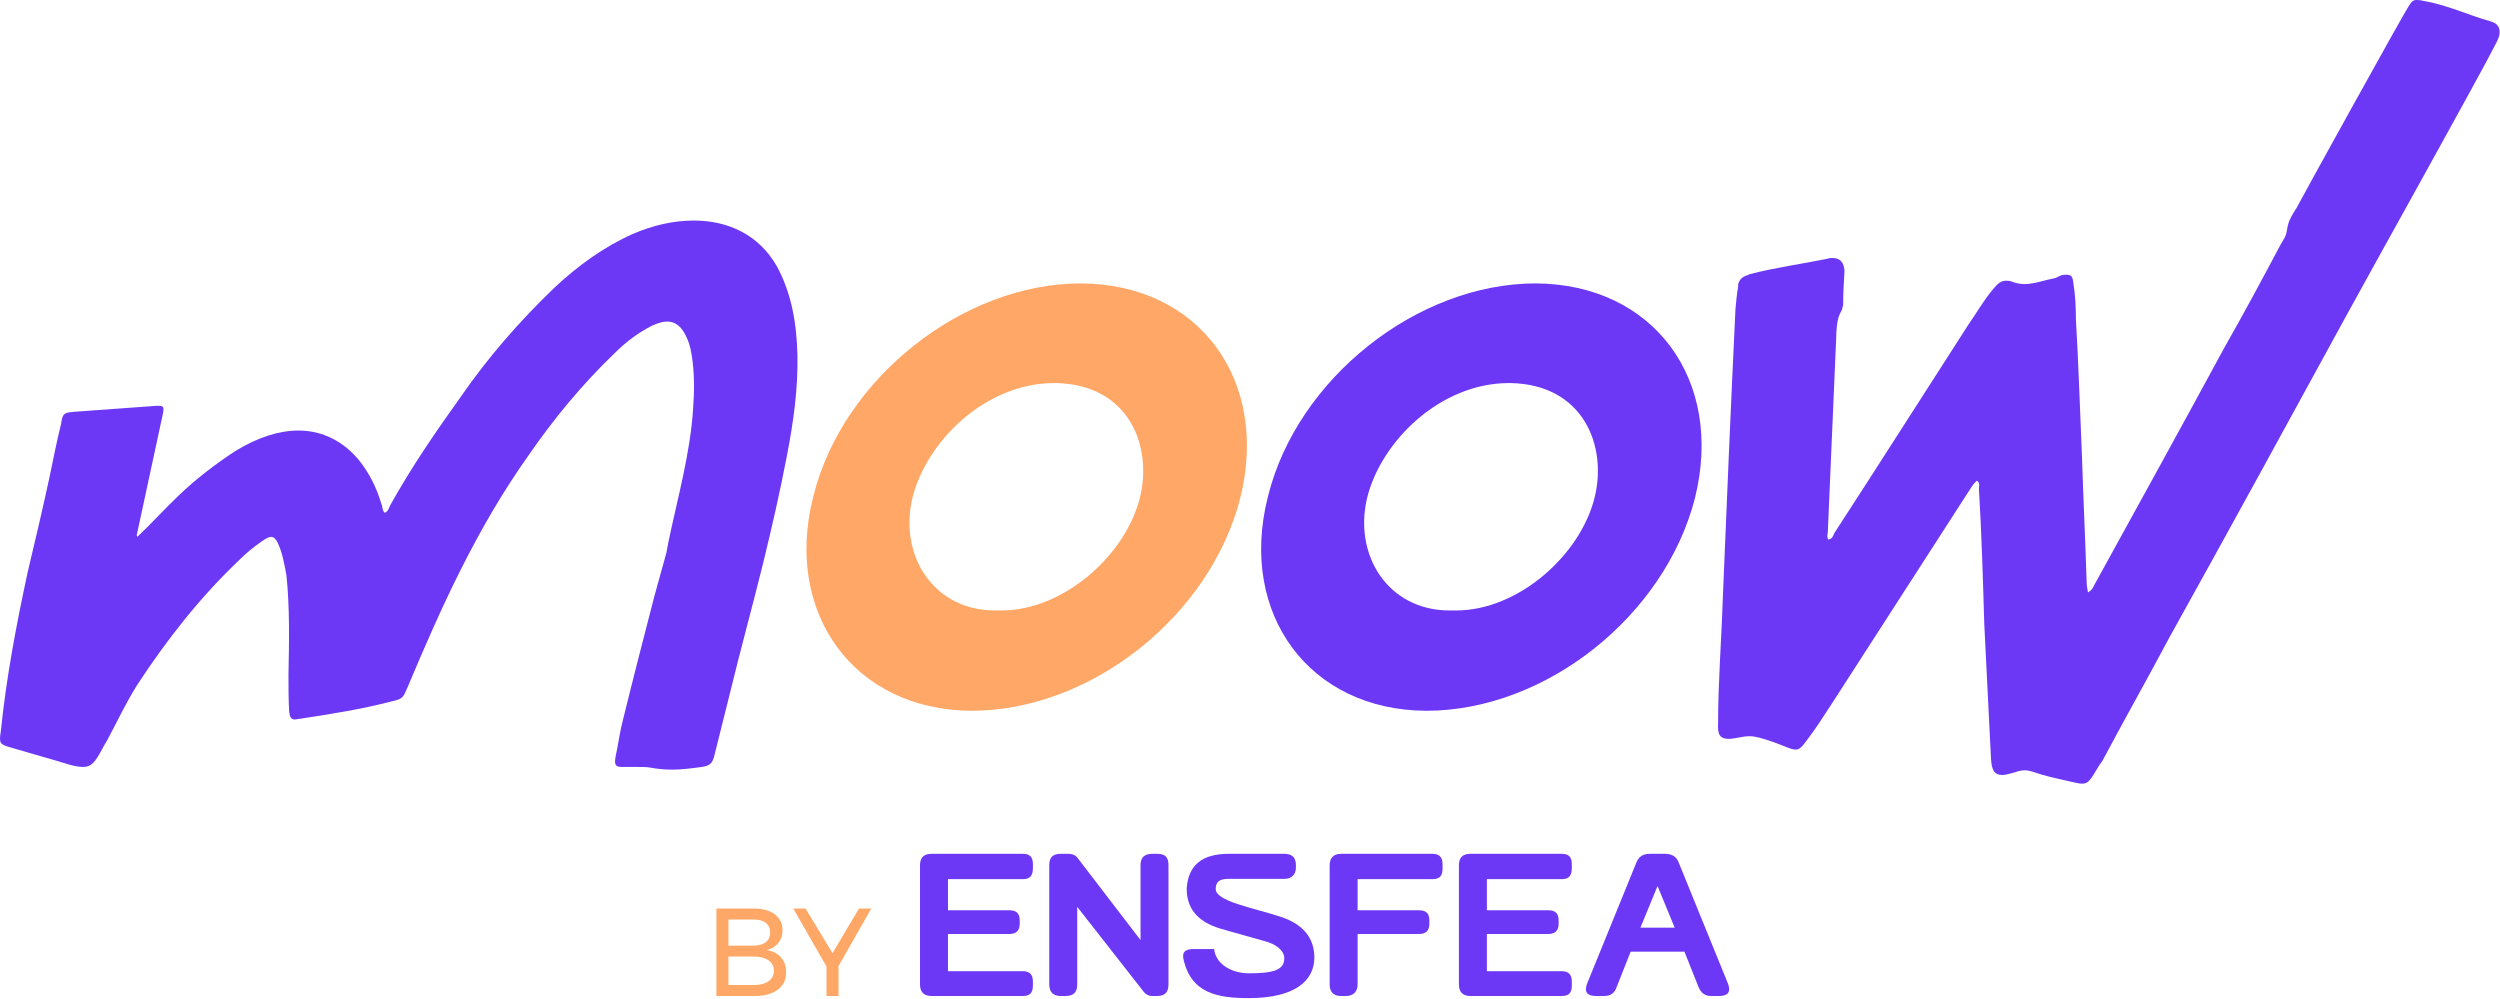
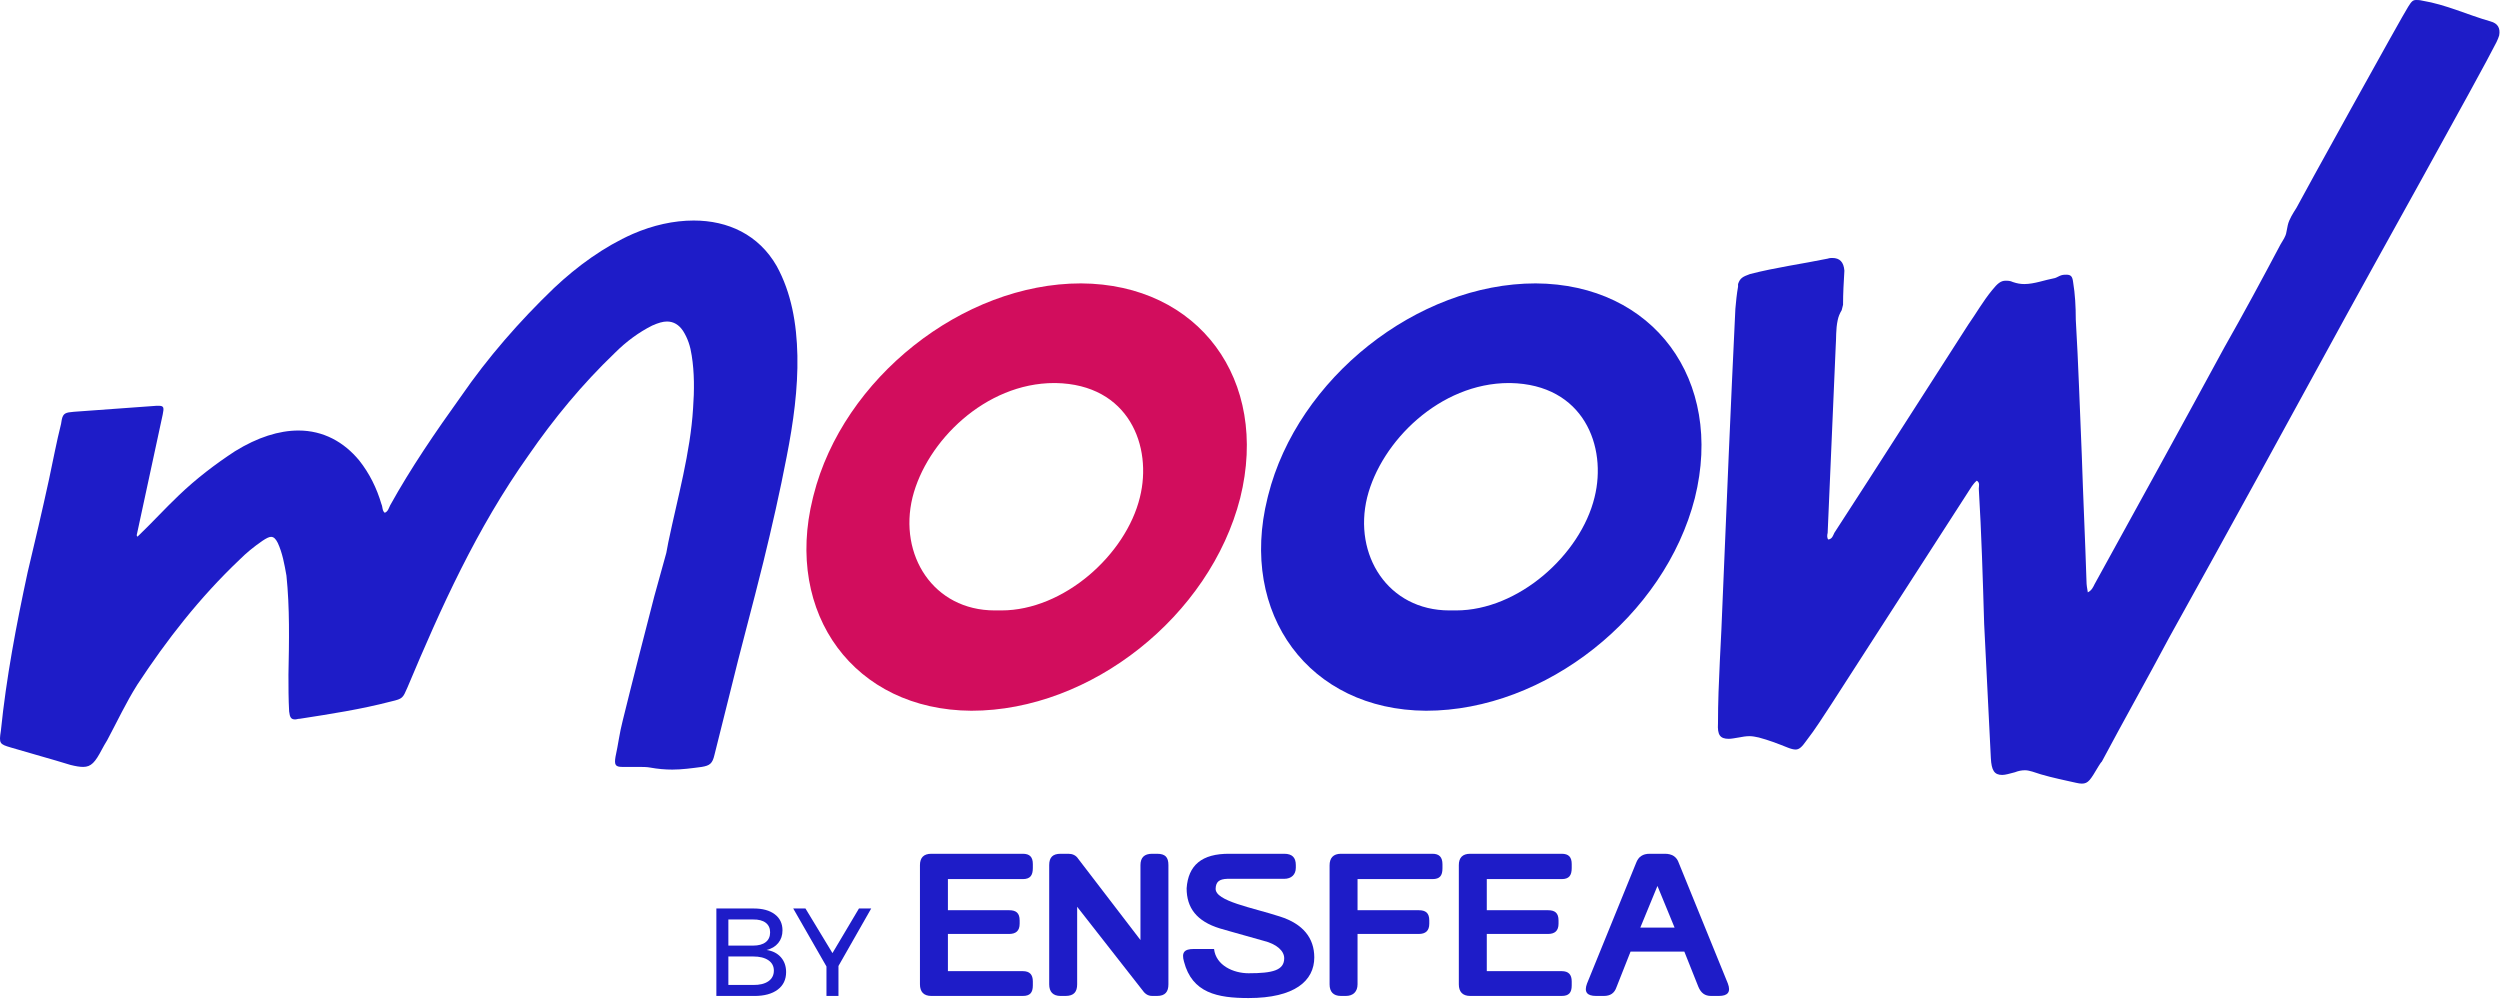
- <svg xmlns="http://www.w3.org/2000/svg" xmlns:ns1="https://www.affinity.studio/" width="100%" height="100%" viewBox="0 0 6434 2571" version="1.1" xml:space="preserve" style="fill-rule:evenodd;clip-rule:evenodd;stroke-linejoin:round;stroke-miterlimit:2;">
-   <rect id="Page-1" ns1:id="Page 1" x="-2138.387" y="-5570.458" width="10334.654" height="14616.146" style="fill:none;" />
-   <g id="Calque-1" ns1:id="Calque 1">
-     <path d="M460.121,1275.025c44.775,-43.037 94.688,-80.921 144.6,-113.629c58.508,-36.129 113.592,-53.35 163.508,-53.35c63.679,0 117.067,29.271 156.633,77.467c25.817,32.708 44.758,70.575 56.825,111.892c3.438,6.875 1.7,17.204 8.592,22.363c8.613,-3.438 10.329,-12.029 13.767,-18.925c53.35,-96.387 117.05,-189.358 182.446,-280.571c68.854,-99.825 149.742,-192.779 239.271,-278.837c60.242,-56.825 129.096,-106.738 203.108,-139.429c51.65,-22.379 105,-34.425 156.633,-34.425c87.796,0 166.963,36.146 213.438,117.029c37.867,68.854 51.633,148.037 53.35,230.658c1.717,84.342 -10.312,172.133 -27.554,259.913c-17.204,89.513 -37.846,180.729 -60.225,271.963c-27.533,111.892 -58.542,223.75 -86.075,337.379l-39.583,158.333c-5.158,22.379 -12.033,27.55 -32.708,30.992c-25.8,3.454 -51.633,6.892 -75.712,6.892c-18.942,0 -37.883,-1.737 -56.821,-5.175c-8.596,-1.717 -20.642,-1.717 -30.971,-1.717l-41.3,0c-17.237,0 -20.675,-5.158 -17.237,-25.817c6.908,-30.971 10.329,-61.946 18.942,-94.654c25.833,-105 53.367,-211.717 80.921,-318.454c10.313,-37.862 20.642,-74.008 30.971,-111.892l5.175,-27.533c24.096,-115.296 56.771,-230.642 63.679,-344.254c3.438,-46.458 3.438,-92.933 -3.437,-135.971c-3.471,-24.096 -10.329,-44.758 -22.379,-63.679c-10.329,-15.504 -24.096,-24.096 -41.304,-24.096c-10.346,0 -22.396,3.437 -37.883,10.329c-34.446,17.204 -67.138,41.304 -96.388,70.575c-84.358,80.904 -156.633,168.662 -222.05,263.35c-134.271,189.342 -225.488,392.45 -311.546,597.275c-12.05,27.533 -12.05,29.271 -41.321,36.146c-79.183,20.658 -158.333,32.708 -235.8,44.742c-5.154,0 -8.629,1.737 -12.05,1.737c-10.346,0 -13.783,-5.175 -15.488,-20.642c-1.737,-31.008 -1.737,-63.717 -1.737,-94.688c1.737,-86.058 3.437,-172.117 -5.158,-254.742c-5.175,-29.271 -10.329,-58.542 -22.379,-84.342c-5.154,-10.346 -10.329,-15.504 -17.204,-15.504c-5.175,0 -12.067,3.454 -22.396,10.329c-22.379,15.504 -41.283,30.971 -58.525,48.213c-103.263,98.092 -187.604,206.546 -263.333,321.875c-29.271,46.458 -51.65,94.654 -77.446,142.846c-5.175,8.629 -10.329,17.221 -13.804,24.096c-17.204,32.708 -27.533,44.758 -48.175,44.758c-8.613,0 -18.942,-1.721 -32.708,-5.158c-49.912,-15.487 -101.562,-29.271 -153.179,-44.758c-29.271,-8.612 -31.008,-10.313 -25.833,-43.021c13.767,-135.988 39.583,-271.963 68.854,-407.933c18.925,-79.183 37.867,-160.104 55.071,-239.254c10.346,-48.213 18.942,-94.688 30.992,-142.883l1.717,-10.329c3.438,-17.221 10.329,-18.942 30.971,-20.658c72.292,-5.158 142.883,-10.329 213.454,-15.488l5.175,0c13.767,0 13.767,5.154 10.312,22.379c-22.379,103.283 -44.758,206.546 -67.138,311.546c0,0 1.738,0 1.738,3.438c37.846,-36.146 70.554,-72.292 106.7,-106.7" style="fill:#6c38f5;fill-rule:nonzero;" />
-     <path d="M2933.767,1280.192c32.708,-130.833 -27.533,-290.904 -216.892,-294.358l-3.421,0c-177.292,0 -328.767,149.758 -364.896,294.358c-36.146,148.004 53.35,290.883 211.717,290.883l17.204,0c160.071,0 320.137,-142.883 356.283,-290.883m-433.75,549.079c-301.233,-1.737 -481.946,-249.6 -407.933,-547.379l1.7,-6.875c75.762,-301.233 383.871,-545.642 688.508,-545.642c302.95,1.717 485.4,247.867 409.671,552.517c-77.446,302.95 -383.838,547.379 -691.946,547.379" style="fill:#ffa766;fill-rule:nonzero;" />
-     <path d="M4103.917,1280.192c32.708,-130.833 -27.533,-290.904 -216.892,-294.358l-3.438,0c-177.275,0 -328.75,149.758 -364.879,294.358c-36.146,148.004 53.35,290.883 211.717,290.883l17.204,0c160.071,0 320.137,-142.883 356.283,-290.883m-433.75,549.079c-301.233,-1.737 -481.946,-249.6 -407.933,-547.379l1.7,-6.875c75.746,-301.233 383.871,-545.642 688.508,-545.642c302.95,1.717 485.4,247.867 409.671,552.517c-77.446,302.95 -383.838,547.379 -691.946,547.379" style="fill:#6c38f5;fill-rule:nonzero;" />
-     <path d="M5065.413,1266.425l-352.846,547.346c-20.642,31.008 -39.583,61.979 -63.696,92.95c-12.033,17.204 -18.925,22.379 -27.533,22.379c-5.175,0 -12.033,-1.7 -20.642,-5.175c-25.833,-10.312 -48.212,-18.942 -74.012,-25.8c-8.613,-1.737 -15.504,-3.438 -24.113,-3.438c-8.592,0 -18.925,1.7 -27.533,3.438c-10.329,1.721 -18.942,3.421 -25.833,3.421c-22.379,0 -29.254,-10.329 -27.533,-39.567c0,-106.737 8.629,-213.454 12.05,-320.154c10.346,-249.583 20.642,-497.446 32.708,-747.05c1.721,-18.925 3.438,-37.862 6.875,-56.787l0,-6.892c5.175,-15.488 12.067,-18.942 30.992,-25.817c67.133,-17.204 132.55,-25.833 199.671,-39.6c5.175,-1.721 8.613,-1.721 12.033,-1.721c18.942,0 29.271,10.346 31.008,32.708c-1.737,29.271 -3.454,58.525 -3.454,87.796l-3.438,13.767c-5.175,8.592 -8.613,17.204 -10.329,25.817c-5.175,24.096 -3.438,46.475 -5.175,68.854c-6.875,160.071 -13.75,318.437 -20.642,478.525c-1.738,6.858 -1.738,13.767 1.737,17.204c10.296,-1.737 12.029,-10.346 15.467,-17.204c115.329,-177.308 228.925,-356.321 344.254,-535.329c20.658,-29.271 37.883,-60.242 61.979,-89.513c13.767,-17.204 22.379,-24.079 34.408,-24.079c5.175,0 12.067,0 18.942,3.438c10.329,3.438 18.942,5.158 29.271,5.158c25.817,0 51.65,-10.329 79.183,-15.488c5.137,-1.717 10.312,-5.175 15.471,-6.892c5.175,-1.721 10.346,-1.721 13.767,-1.721c12.05,0 15.504,5.158 17.221,18.942c5.154,30.971 6.892,63.679 6.892,96.388c6.875,115.312 10.329,232.363 15.467,349.408c3.471,108.454 8.629,215.154 12.067,323.613c0,10.313 1.738,18.942 3.438,29.254c10.329,-5.175 13.767,-13.783 17.204,-20.642c111.892,-203.125 223.783,-406.233 333.942,-609.342c49.913,-87.796 98.108,-177.292 144.583,-265.088c6.892,-12.029 13.767,-20.642 15.504,-32.708l3.421,-17.204c3.438,-15.488 13.783,-30.971 22.379,-44.742c10.329,-20.658 273.837,-497.012 287.604,-517.675c8.613,-13.783 12.05,-17.204 20.642,-17.204c3.438,-0 8.613,-0 15.504,1.721c61.963,10.329 115.329,36.146 175.554,53.35c18.942,5.175 25.833,17.204 22.396,36.146c-1.738,5.175 -3.454,10.329 -6.892,17.221c-41.321,82.621 -340.954,619.221 -385.712,701.842c-151.475,277.117 -302.933,554.237 -456.146,829.638c-56.787,106.738 -117.033,213.454 -173.837,320.154c-3.438,3.454 -5.175,6.892 -8.613,12.067c-20.642,34.408 -25.8,44.742 -43.037,44.742c-8.592,0 -18.904,-3.438 -36.146,-6.875c-30.971,-6.892 -61.946,-13.767 -91.217,-24.096c-6.875,-1.737 -12.05,-3.438 -18.942,-3.438c-8.592,0 -17.204,1.7 -25.817,5.138c-13.767,3.471 -24.096,6.908 -32.692,6.908c-20.642,0 -27.554,-12.05 -29.254,-43.054l-17.242,-345.954c-3.421,-115.329 -6.858,-232.379 -13.767,-347.708c0,-6.875 3.471,-15.467 -5.154,-20.642c-10.312,8.612 -15.488,18.942 -22.379,29.271" style="fill:#6c38f5;fill-rule:nonzero;" />
-     <path d="M2439.688,2262.567l0,80.104l157.5,0c17.637,0 27.154,6.787 27.154,26.475l0,8.142c0,18.333 -9.512,26.475 -27.154,26.475l-157.5,0l0,95.729l192.796,0c17.637,0 25.783,8.821 25.783,26.458l0,10.192c0,19.008 -7.467,27.154 -25.783,27.154l-235.575,0c-19.688,0 -29.183,-10.867 -29.183,-29.879l0,-306.821c0,-19.008 9.496,-29.2 29.183,-29.2l235.575,0c17.637,0 25.783,8.142 25.783,26.475l0,10.192c0,18.992 -6.771,28.508 -25.783,28.508l-192.796,0l0,-0.004Z" style="fill:#6c38f5;fill-rule:nonzero;" />
-     <path d="M3007.208,2226.588l0,306.842c0,19.008 -8.142,29.879 -29.183,29.879l-12.221,0c-12.221,0 -19.688,-6.129 -27.154,-16.979l-166.321,-212.483l0,199.583c0,19.008 -8.142,29.879 -29.879,29.879l-12.883,0c-19.688,0 -29.2,-10.867 -29.2,-29.879l0,-306.842c0,-20.362 9.512,-29.183 29.2,-29.183l20.346,0c9.513,0 19.029,3.383 25.121,12.9l160.225,209.079l0,-192.796c0,-19.688 10.175,-29.183 29.862,-29.183l12.9,0c21.042,0 29.183,8.821 29.183,29.183" style="fill:#6c38f5;fill-rule:nonzero;" />
-     <path d="M3164.717,2197.396l140.521,0c20.362,0 29.879,9.496 29.879,29.183l0,6.787c0,17.658 -11.546,28.508 -29.879,28.508l-146.633,0c-20.362,0.696 -29.183,7.483 -29.863,25.121c-1.354,32.588 95.033,48.887 165.642,71.963c59.742,19.008 88.246,55.675 88.246,105.225c0,60.417 -50.921,104.55 -169.046,104.55c-80.104,0 -145.258,-12.9 -166.3,-93.7c-6.787,-23.75 0.675,-32.571 25.104,-32.571l52.275,0c4.758,42.083 49.567,62.446 88.925,62.446c61.787,0 91.65,-7.467 91.65,-38.696c0,-19.008 -19.688,-36.65 -52.95,-44.808c-75.346,-21.042 -112.692,-31.892 -112.692,-31.892c-59.721,-18.333 -85.537,-52.95 -85.537,-103.196c4.079,-59.062 38.717,-89.6 110.658,-88.925" style="fill:#6c38f5;fill-rule:nonzero;" />
-     <path d="M3493.975,2262.567l0,80.104l157.5,0c17.637,0 27.154,6.787 27.154,26.475l0,8.142c0,18.333 -9.513,26.475 -27.154,26.475l-157.5,0l0,129.654c0,19.008 -11.546,29.879 -29.879,29.879l-12.9,0c-19.688,0 -29.183,-10.867 -29.183,-29.879l0,-306.146c0,-19.008 9.496,-29.879 29.183,-29.879l235.575,0c17.637,0 25.783,8.838 25.783,27.154l0,10.192c0,19.008 -6.771,27.829 -25.783,27.829l-192.796,0Z" style="fill:#6c38f5;fill-rule:nonzero;" />
-     <path d="M3826.625,2262.567l0,80.104l157.5,0c17.637,0 27.154,6.787 27.154,26.475l0,8.142c0,18.333 -9.513,26.475 -27.154,26.475l-157.5,0l0,95.729l192.796,0c17.637,0 25.783,8.821 25.783,26.458l0,10.192c0,19.008 -7.467,27.154 -25.783,27.154l-235.575,0c-19.688,0 -29.183,-10.867 -29.183,-29.879l0,-306.821c0,-19.008 9.496,-29.2 29.183,-29.2l235.575,0c17.637,0 25.783,8.142 25.783,26.475l0,10.192c0,18.992 -6.771,28.508 -25.783,28.508l-192.796,0l0,-0.004Z" style="fill:#6c38f5;fill-rule:nonzero;" />
-     <path d="M4309.975,2387.479l-44.113,-107.258l-44.133,107.258l88.246,0Zm-113.367,61.771l-35.971,90.971c-5.433,16.283 -16.3,23.075 -32.588,23.075l-20.363,0c-23.092,0 -31.233,-10.175 -23.092,-31.908l126.267,-310.225c6.113,-16.283 16.979,-23.767 35.312,-23.767l38.679,0c18.333,0 30.554,7.483 35.992,23.767l126.267,310.225c8.142,21.737 0,31.908 -23.092,31.908l-20.367,0c-15.608,0 -25.8,-7.467 -32.587,-23.75l-35.971,-90.296l-138.492,0l0.004,0Z" style="fill:#6c38f5;fill-rule:nonzero;" />
-     <path d="M1977.55,2525.583c9.446,-6.546 14.167,-15.729 14.167,-27.517c0,-11.371 -4.721,-20.279 -14.167,-26.7c-9.425,-6.425 -22.5,-9.633 -39.237,-9.633l-63.679,0l0,73.317l63.679,0c16.737,0.225 29.808,-2.933 39.237,-9.462m-6.892,-100.696c7.604,-5.887 11.425,-14.304 11.425,-25.242c0,-10.729 -3.821,-18.975 -11.425,-24.775c-7.621,-5.779 -18.404,-8.575 -32.346,-8.35l-63.679,0l0,67.221l63.679,0c13.942,0 24.721,-2.95 32.346,-8.854m23.454,-71.717c13.196,9.967 19.808,23.767 19.808,41.338c0,12.862 -3.663,23.733 -10.954,32.637c-7.292,8.888 -17.258,14.863 -29.912,17.846c15.642,2.379 27.933,8.646 36.842,18.804c8.887,10.225 13.35,22.9 13.35,38.125c0,19.304 -7.258,34.375 -21.717,45.192c-14.479,10.833 -34.479,16.25 -60,16.25l-97.779,0l0,-225.138l96.179,0c22.933,0 41.008,4.983 54.183,14.95" style="fill:#ffa766;fill-rule:nonzero;" />
-     <path d="M2242.271,2338.217l-84.271,147.967l0,77.171l-30.883,0l0,-75.883l-85.554,-149.254l31.508,0l69.479,114.825l68.196,-114.825l31.529,0l-0.004,0Z" style="fill:#ffa766;fill-rule:nonzero;" />
-   </g>
+ <svg xmlns="http://www.w3.org/2000/svg" width="100%" height="100%" viewBox="0 0 2059 822" version="1.1" xml:space="preserve" style="fill-rule:evenodd;clip-rule:evenodd;stroke-linejoin:round;stroke-miterlimit:2;">
+   <path id="path1" fill="#1e1cc8" d="M147.239,408.008c14.328,-13.772 30.3,-25.894 46.272,-36.361c18.722,-11.561 36.35,-17.072 52.322,-17.072c20.378,0 37.461,9.367 50.122,24.789c8.261,10.467 14.322,22.583 18.183,35.806c1.1,2.2 0.544,5.506 2.75,7.156c2.756,-1.1 3.306,-3.85 4.406,-6.056c17.072,-30.844 37.456,-60.594 58.383,-89.783c22.033,-31.944 47.917,-61.689 76.567,-89.228c19.278,-18.183 41.311,-34.156 64.994,-44.617c16.528,-7.161 33.6,-11.017 50.122,-11.017c28.094,0 53.428,11.567 68.3,37.45c12.117,22.033 16.522,47.372 17.072,73.811c0.55,26.989 -3.3,55.083 -8.817,83.172c-5.506,28.644 -12.111,57.833 -19.272,87.028c-8.811,35.806 -18.733,71.6 -27.544,107.961l-12.667,50.667c-1.65,7.161 -3.85,8.817 -10.467,9.917c-8.256,1.106 -16.522,2.206 -24.228,2.206c-6.061,0 -12.122,-0.556 -18.183,-1.656c-2.75,-0.55 -6.606,-0.55 -9.911,-0.55l-13.217,0c-5.517,0 -6.617,-1.65 -5.517,-8.261c2.211,-9.911 3.306,-19.822 6.061,-30.289c8.267,-33.6 17.078,-67.75 25.894,-101.906c3.3,-12.117 6.606,-23.683 9.911,-35.806l1.656,-8.811c7.711,-36.894 18.167,-73.806 20.378,-110.161c1.1,-14.867 1.1,-29.739 -1.1,-43.511c-1.111,-7.711 -3.306,-14.322 -7.161,-20.378c-3.306,-4.961 -7.711,-7.711 -13.217,-7.711c-3.311,0 -7.167,1.1 -12.122,3.306c-11.022,5.506 -21.483,13.217 -30.844,22.583c-26.994,25.889 -50.122,53.972 -71.056,84.272c-42.967,60.589 -72.156,125.583 -99.694,191.128c-3.856,8.811 -3.856,9.367 -13.222,11.567c-25.339,6.611 -50.667,10.467 -75.456,14.317c-1.65,0 -2.761,0.556 -3.856,0.556c-3.311,0 -4.411,-1.656 -4.956,-6.606c-0.556,-9.922 -0.556,-20.389 -0.556,-30.3c0.556,-27.539 1.1,-55.078 -1.65,-81.517c-1.656,-9.367 -3.306,-18.733 -7.161,-26.989c-1.65,-3.311 -3.306,-4.961 -5.506,-4.961c-1.656,0 -3.861,1.106 -7.167,3.306c-7.161,4.961 -13.211,9.911 -18.728,15.428c-33.044,31.389 -60.033,66.094 -84.267,103c-9.367,14.867 -16.528,30.289 -24.783,45.711c-1.656,2.761 -3.306,5.511 -4.417,7.711c-5.506,10.467 -8.811,14.322 -15.417,14.322c-2.756,0 -6.061,-0.55 -10.467,-1.65c-15.972,-4.956 -32.5,-9.367 -49.017,-14.322c-9.367,-2.756 -9.922,-3.3 -8.267,-13.767c4.406,-43.517 12.667,-87.028 22.033,-130.539c6.056,-25.339 12.117,-51.233 17.622,-76.561c3.311,-15.428 6.061,-30.3 9.917,-45.722l0.55,-3.306c1.1,-5.511 3.306,-6.061 9.911,-6.611c23.133,-1.65 45.722,-3.306 68.306,-4.956l1.656,0c4.406,0 4.406,1.65 3.3,7.161c-7.161,33.05 -14.322,66.094 -21.483,99.694c0,0 0.556,0 0.556,1.1c12.111,-11.567 22.578,-23.133 34.144,-34.144" style="fill-rule:nonzero;" />
+   <path id="path3" fill="#d20d5d" d="M938.805,409.662c10.467,-41.867 -8.811,-93.089 -69.406,-94.194l-1.094,0c-56.733,0 -105.206,47.922 -116.767,94.194c-11.567,47.361 17.072,93.083 67.75,93.083l5.506,0c51.222,0 102.444,-45.722 114.011,-93.083m-138.8,175.706c-96.394,-0.556 -154.222,-79.872 -130.539,-175.161l0.544,-2.2c24.244,-96.394 122.839,-174.606 220.322,-174.606c96.944,0.55 155.328,79.317 131.094,176.806c-24.783,96.944 -122.828,175.161 -221.422,175.161" style="fill-rule:nonzero;" />
+   <path id="path5" fill="#1e1cc8" d="M1313.254,409.662c10.467,-41.867 -8.811,-93.089 -69.406,-94.194l-1.1,0c-56.728,0 -105.2,47.922 -116.761,94.194c-11.567,47.361 17.072,93.083 67.75,93.083l5.506,0c51.222,0 102.444,-45.722 114.011,-93.083m-138.8,175.706c-96.394,-0.556 -154.222,-79.872 -130.539,-175.161l0.544,-2.2c24.239,-96.394 122.839,-174.606 220.322,-174.606c96.944,0.55 155.328,79.317 131.094,176.806c-24.783,96.944 -122.828,175.161 -221.422,175.161" style="fill-rule:nonzero;" />
+   <path id="path7" fill="#1e1cc8" d="M1620.932,405.256l-112.911,175.15c-6.606,9.922 -12.667,19.833 -20.383,29.744c-3.85,5.506 -6.056,7.161 -8.811,7.161c-1.656,0 -3.85,-0.544 -6.606,-1.656c-8.267,-3.3 -15.428,-6.061 -23.683,-8.256c-2.756,-0.556 -4.961,-1.1 -7.717,-1.1c-2.75,0 -6.056,0.544 -8.811,1.1c-3.306,0.55 -6.061,1.094 -8.267,1.094c-7.161,0 -9.361,-3.306 -8.811,-12.661c0,-34.156 2.761,-68.306 3.856,-102.45c3.311,-79.867 6.606,-159.183 10.467,-239.056c0.55,-6.056 1.1,-12.117 2.2,-18.172l0,-2.206c1.656,-4.956 3.861,-6.061 9.917,-8.261c21.483,-5.506 42.417,-8.267 63.894,-12.672c1.656,-0.55 2.756,-0.55 3.85,-0.55c6.061,0 9.367,3.311 9.922,10.467c-0.556,9.367 -1.106,18.728 -1.106,28.094l-1.1,4.406c-1.656,2.75 -2.756,5.506 -3.306,8.261c-1.656,7.711 -1.1,14.872 -1.656,22.033c-2.2,51.222 -4.4,101.9 -6.606,153.128c-0.556,2.194 -0.556,4.406 0.556,5.506c3.294,-0.556 3.85,-3.311 4.95,-5.506c36.906,-56.739 73.256,-114.022 110.161,-171.306c6.611,-9.367 12.122,-19.278 19.833,-28.644c4.406,-5.506 7.161,-7.706 11.011,-7.706c1.656,0 3.861,0 6.061,1.1c3.306,1.1 6.061,1.65 9.367,1.65c8.261,0 16.528,-3.306 25.339,-4.956c1.644,-0.55 3.3,-1.656 4.95,-2.206c1.656,-0.55 3.311,-0.55 4.406,-0.55c3.856,0 4.961,1.65 5.511,6.061c1.65,9.911 2.206,20.378 2.206,30.844c2.2,36.9 3.306,74.356 4.95,111.811c1.111,34.706 2.761,68.85 3.861,103.556c0,3.3 0.556,6.061 1.1,9.361c3.306,-1.656 4.406,-4.411 5.506,-6.606c35.806,-65 71.611,-129.994 106.861,-194.989c15.972,-28.094 31.394,-56.733 46.267,-84.828c2.206,-3.85 4.406,-6.606 4.961,-10.467l1.094,-5.506c1.1,-4.956 4.411,-9.911 7.161,-14.317c3.306,-6.611 87.628,-159.044 92.033,-165.656c2.756,-4.411 3.856,-5.506 6.606,-5.506c1.1,0 2.756,0 4.961,0.55c19.828,3.306 36.906,11.567 56.178,17.072c6.061,1.656 8.267,5.506 7.167,11.567c-0.556,1.656 -1.106,3.306 -2.206,5.511c-13.222,26.439 -109.106,198.15 -123.428,224.589c-48.472,88.678 -96.939,177.356 -145.967,265.483c-18.172,34.156 -37.45,68.306 -55.628,102.45c-1.1,1.106 -1.656,2.206 -2.756,3.861c-6.606,11.011 -8.256,14.317 -13.772,14.317c-2.75,0 -6.05,-1.1 -11.567,-2.2c-9.911,-2.206 -19.822,-4.406 -29.189,-7.711c-2.2,-0.556 -3.856,-1.1 -6.061,-1.1c-2.75,0 -5.506,0.544 -8.261,1.644c-4.406,1.111 -7.711,2.211 -10.461,2.211c-6.606,0 -8.817,-3.856 -9.361,-13.778l-5.517,-110.706c-1.094,-36.906 -2.194,-74.361 -4.406,-111.267c0,-2.2 1.111,-4.95 -1.65,-6.606c-3.3,2.756 -4.956,6.061 -7.161,9.367" style="fill-rule:nonzero;" />
+   <path id="path9" fill="#1e1cc8" d="M780.7,724.022l0,25.633l50.4,0c5.644,0 8.689,2.172 8.689,8.472l0,2.606c0,5.867 -3.044,8.472 -8.689,8.472l-50.4,0l0,30.633l61.694,0c5.644,0 8.25,2.822 8.25,8.467l0,3.261c0,6.083 -2.389,8.689 -8.25,8.689l-75.383,0c-6.3,0 -9.339,-3.478 -9.339,-9.561l0,-98.183c0,-6.083 3.039,-9.344 9.339,-9.344l75.383,0c5.644,0 8.25,2.606 8.25,8.472l0,3.261c0,6.078 -2.167,9.122 -8.25,9.122l-61.694,0Z" style="fill-rule:nonzero;" />
+   <path id="path11" fill="#1e1cc8" d="M962.307,712.508l0,98.189c0,6.083 -2.606,9.561 -9.339,9.561l-3.911,0c-3.911,0 -6.3,-1.961 -8.689,-5.433l-53.222,-67.994l0,63.867c0,6.083 -2.606,9.561 -9.561,9.561l-4.122,0c-6.3,0 -9.344,-3.478 -9.344,-9.561l0,-98.189c0,-6.517 3.044,-9.339 9.344,-9.339l6.511,0c3.044,0 6.089,1.083 8.039,4.128l51.272,66.906l0,-61.694c0,-6.3 3.256,-9.339 9.556,-9.339l4.128,0c6.733,0 9.339,2.822 9.339,9.339" style="fill-rule:nonzero;" />
+   <path id="path13" fill="#1e1cc8" d="M1012.709,703.167l44.967,0c6.517,0 9.561,3.039 9.561,9.339l0,2.172c0,5.65 -3.694,9.122 -9.561,9.122l-46.922,0c-6.517,0.222 -9.339,2.394 -9.556,8.039c-0.433,10.428 30.411,15.644 53.006,23.028c19.117,6.083 28.239,17.817 28.239,33.672c0,19.333 -16.294,33.456 -54.094,33.456c-25.633,0 -46.483,-4.128 -53.217,-29.983c-2.172,-7.6 0.217,-10.422 8.033,-10.422l16.728,0c1.522,13.467 15.861,19.983 28.456,19.983c19.772,0 29.328,-2.389 29.328,-12.383c0,-6.083 -6.3,-11.728 -16.944,-14.339c-24.111,-6.733 -36.061,-10.206 -36.061,-10.206c-19.111,-5.867 -27.372,-16.944 -27.372,-33.022c1.306,-18.9 12.389,-28.672 35.411,-28.456" style="fill-rule:nonzero;" />
+   <path id="path15" fill="#1e1cc8" d="M1118.071,724.022l0,25.633l50.4,0c5.644,0 8.689,2.172 8.689,8.472l0,2.606c0,5.867 -3.044,8.472 -8.689,8.472l-50.4,0l0,41.489c0,6.083 -3.694,9.561 -9.561,9.561l-4.128,0c-6.3,0 -9.339,-3.478 -9.339,-9.561l0,-97.967c0,-6.083 3.039,-9.561 9.339,-9.561l75.383,0c5.644,0 8.25,2.828 8.25,8.689l0,3.261c0,6.083 -2.167,8.906 -8.25,8.906l-61.694,0Z" style="fill-rule:nonzero;" />
+   <path id="path17" fill="#1e1cc8" d="M1224.52,724.022l0,25.633l50.4,0c5.644,0 8.689,2.172 8.689,8.472l0,2.606c0,5.867 -3.044,8.472 -8.689,8.472l-50.4,0l0,30.633l61.694,0c5.644,0 8.25,2.822 8.25,8.467l0,3.261c0,6.083 -2.389,8.689 -8.25,8.689l-75.383,0c-6.3,0 -9.339,-3.478 -9.339,-9.561l0,-98.183c0,-6.083 3.039,-9.344 9.339,-9.344l75.383,0c5.644,0 8.25,2.606 8.25,8.472l0,3.261c0,6.078 -2.167,9.122 -8.25,9.122l-61.694,0Z" style="fill-rule:nonzero;" />
+   <path id="path19" fill="#1e1cc8" d="M1379.192,763.993l-14.117,-34.322l-14.122,34.322l28.239,0Zm-36.278,19.767l-11.511,29.111c-1.739,5.211 -5.217,7.383 -10.428,7.383l-6.517,0c-7.389,0 -9.994,-3.256 -7.389,-10.211l40.406,-99.272c1.956,-5.211 5.433,-7.606 11.3,-7.606l12.378,0c5.867,0 9.778,2.394 11.517,7.606l40.406,99.272c2.606,6.956 0,10.211 -7.389,10.211l-6.517,0c-4.994,0 -8.256,-2.389 -10.428,-7.6l-11.511,-28.894l-44.317,0Z" style="fill-rule:nonzero;" />
+   <path id="path21" fill="#1e1cc8" d="M632.816,808.187c3.022,-2.094 4.533,-5.033 4.533,-8.806c0,-3.639 -1.511,-6.489 -4.533,-8.544c-3.017,-2.056 -7.2,-3.083 -12.556,-3.083l-20.378,0l0,23.461l20.378,0c5.356,0.072 9.539,-0.939 12.556,-3.028m-2.206,-32.222c2.433,-1.883 3.656,-4.578 3.656,-8.078c0,-3.433 -1.222,-6.072 -3.656,-7.928c-2.439,-1.85 -5.889,-2.744 -10.35,-2.672l-20.378,0l0,21.511l20.378,0c4.461,0 7.911,-0.944 10.35,-2.833m7.506,-22.95c4.222,3.189 6.339,7.606 6.339,13.228c0,4.117 -1.172,7.594 -3.506,10.444c-2.333,2.844 -5.522,4.756 -9.572,5.711c5.006,0.761 8.939,2.767 11.789,6.017c2.844,3.272 4.272,7.328 4.272,12.2c0,6.178 -2.322,11 -6.95,14.461c-4.633,3.467 -11.033,5.2 -19.2,5.2l-31.289,0l0,-72.044l30.778,0c7.339,0 13.122,1.594 17.339,4.783" style="fill-rule:nonzero;" />
+   <path id="path23" fill="#1e1cc8" d="M717.527,748.229l-26.967,47.35l0,24.694l-9.883,0l0,-24.283l-27.378,-47.761l10.083,0l22.233,36.744l21.822,-36.744l10.089,0Z" style="fill-rule:nonzero;" />
</svg>
